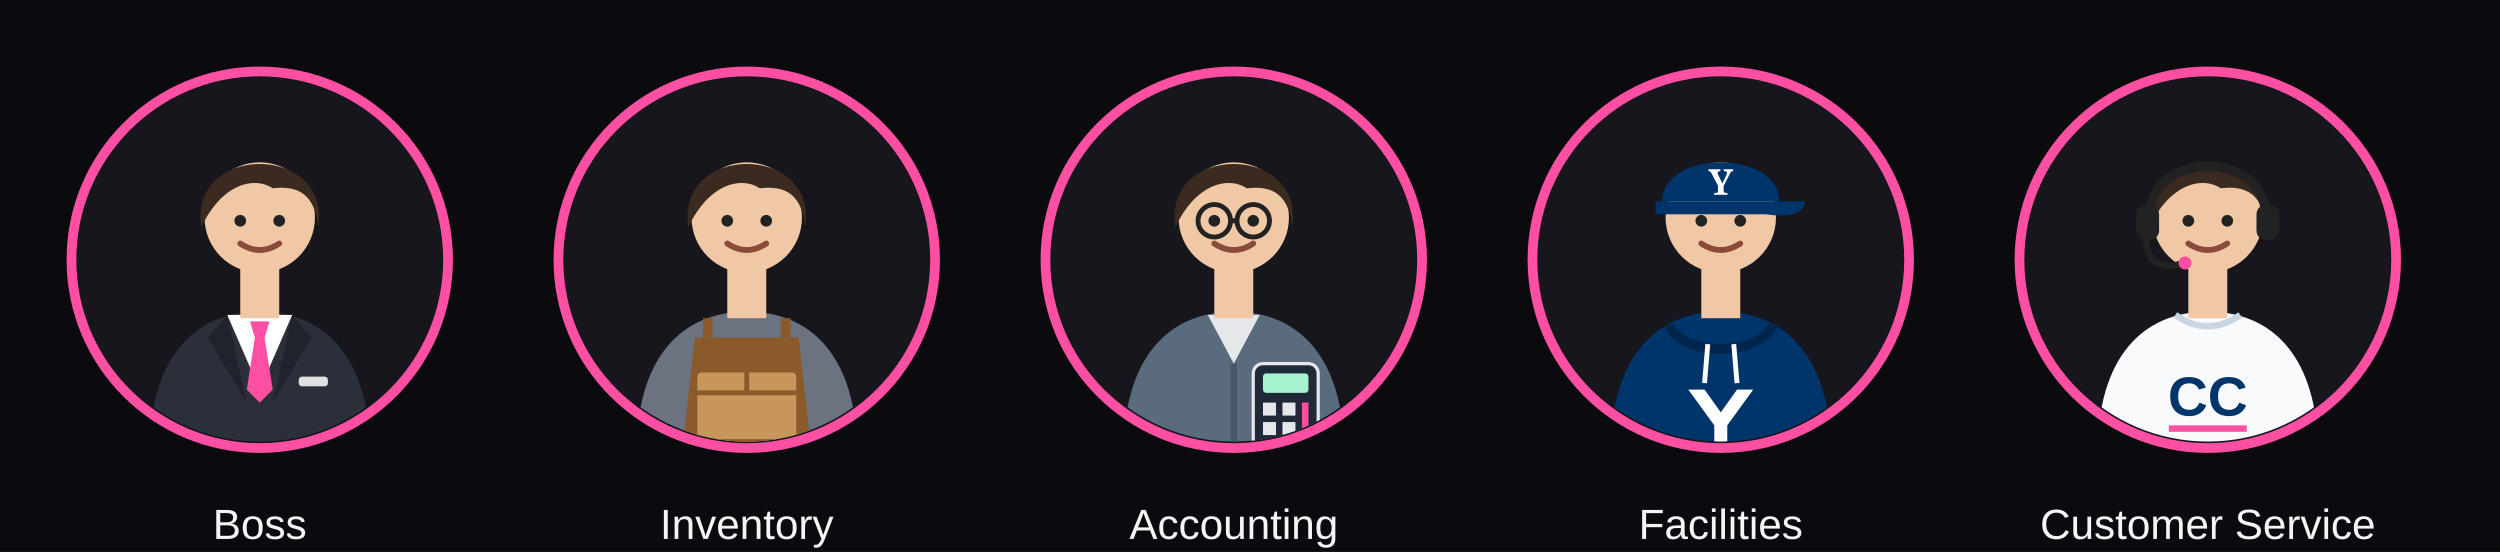
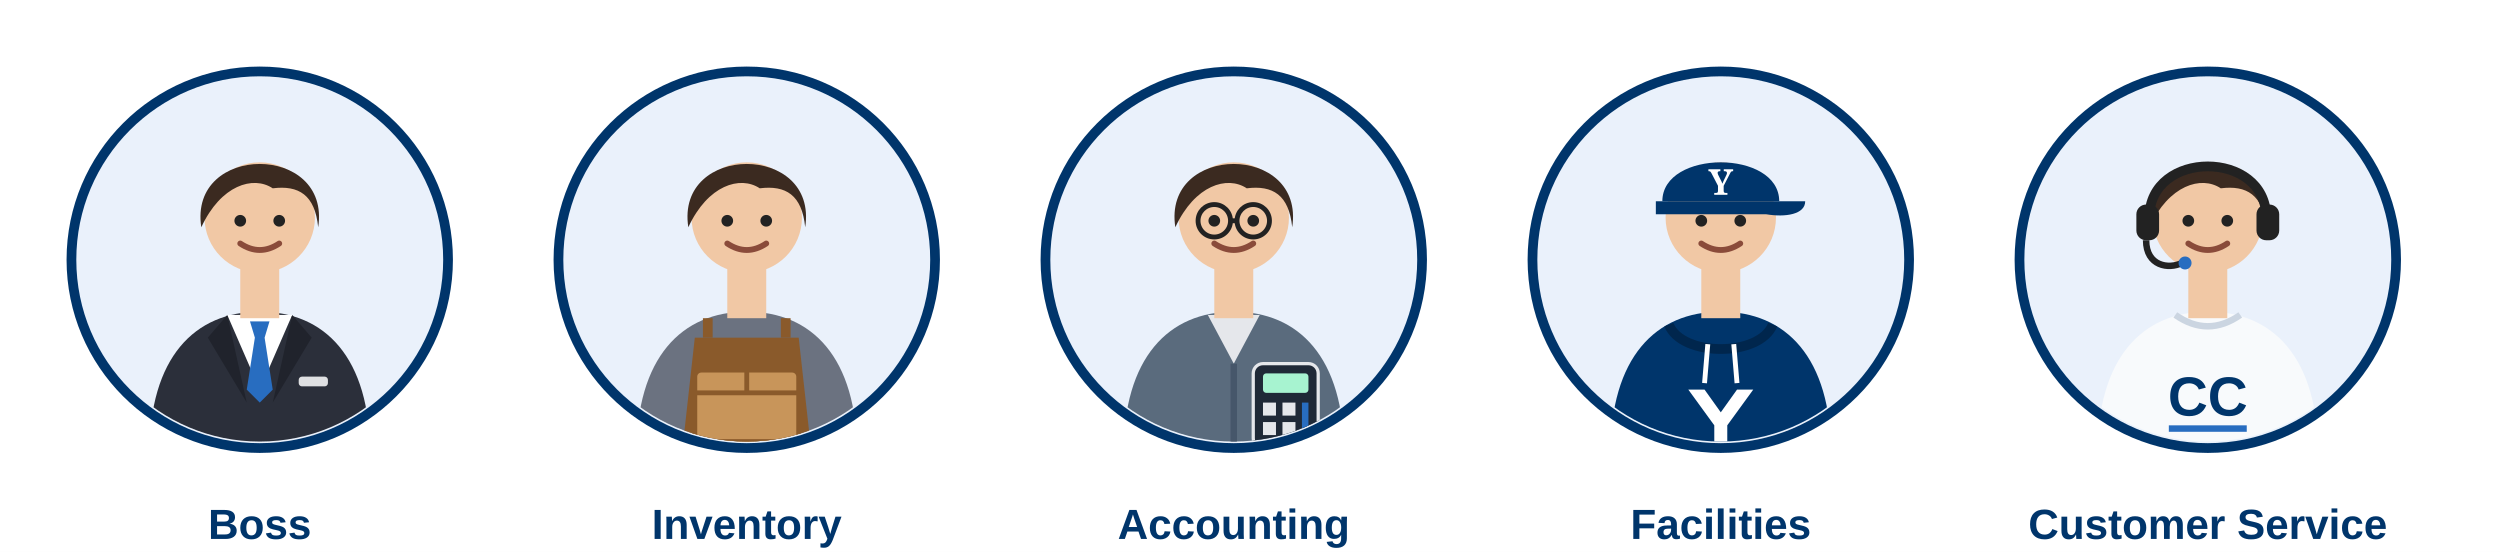
<svg xmlns="http://www.w3.org/2000/svg" viewBox="0 0 770 170" width="770" height="170">
-   <rect width="770" height="170" fill="#0b0b0f" />
+   <rect width="770" height="170" fill="#ffffff" />
  <g transform="translate(20,20)">
    <svg width="120" height="120" viewBox="0 0 120 120">
-       <circle cx="60" cy="60" r="58" fill="#16161c" stroke="#ff4fa3" stroke-width="3" />
+       <circle cx="60" cy="60" r="58" fill="#eaf1fb" stroke="#00356b" stroke-width="3" />
      <clipPath id="c0">
        <circle cx="60" cy="60" r="56" />
      </clipPath>
      <g clip-path="url(#c0)">
        <path d="M26,120 C26,90 40,76 60,76 C80,76 94,90 94,120 Z" fill="#2b2f3a" />
        <path d="M50,77 L60,100 L70,77 Z" fill="#ffffff" />
-         <path d="M57,79 L63,79 L61.5,84 L64,100 L60,104 L56,100 L58.5,84 Z" fill="#ff4fa3" />
+         <path d="M57,79 L63,79 L61.5,84 L64,100 L60,104 L56,100 L58.5,84 Z" fill="#286dc0" />
        <path d="M50,77 L44,84 L56,104 Z M70,77 L76,84 L64,104 Z" fill="#20232c" />
        <rect x="72" y="96" width="9" height="3" rx="1" fill="#ffffff" opacity=".85" />
        <rect x="54" y="60" width="12" height="18" fill="#f1c8a5" />
        <circle cx="60" cy="47" r="17" fill="#f1c8a5" />
        <path d="M42,50 C38,24 82,24 78,50 C77,40 72,37 64,38 C58,34 48,37 42,50 Z" fill="#3b2a20" />
        <circle cx="54" cy="48" r="1.8" fill="#222" />
        <circle cx="66" cy="48" r="1.8" fill="#222" />
        <path d="M54,55 Q60,59 66,55" stroke="#8a4b3a" stroke-width="1.8" fill="none" stroke-linecap="round" />
      </g>
    </svg>
-     <text x="60" y="146" font-family="Arial, Helvetica, sans-serif" font-size="13" fill="#f5f5f7" text-anchor="middle">Boss</text>
+     <text x="60" y="146" font-family="Arial, Helvetica, sans-serif" font-size="13" font-weight="600" fill="#00356b" text-anchor="middle">Boss</text>
  </g>
  <g transform="translate(170,20)">
    <svg width="120" height="120" viewBox="0 0 120 120">
-       <circle cx="60" cy="60" r="58" fill="#16161c" stroke="#ff4fa3" stroke-width="3" />
+       <circle cx="60" cy="60" r="58" fill="#eaf1fb" stroke="#00356b" stroke-width="3" />
      <clipPath id="c1">
        <circle cx="60" cy="60" r="56" />
      </clipPath>
      <g clip-path="url(#c1)">
        <path d="M26,120 C26,90 40,76 60,76 C80,76 94,90 94,120 Z" fill="#6b7280" />
        <path d="M44,84 L76,84 L80,120 L40,120 Z" fill="#8a5a2b" />
        <path d="M48,84 L48,78 M72,84 L72,78" stroke="#8a5a2b" stroke-width="3" />
        <rect x="44" y="94" width="32" height="22" rx="2" fill="#c8955a" stroke="#8a5a2b" stroke-width="1.5" />
        <path d="M44,101 L76,101 M60,94 L60,101" stroke="#8a5a2b" stroke-width="1.5" />
        <rect x="54" y="60" width="12" height="18" fill="#f1c8a5" />
        <circle cx="60" cy="47" r="17" fill="#f1c8a5" />
        <path d="M42,50 C38,24 82,24 78,50 C77,40 72,37 64,38 C58,34 48,37 42,50 Z" fill="#3b2a20" />
        <circle cx="54" cy="48" r="1.8" fill="#222" />
        <circle cx="66" cy="48" r="1.8" fill="#222" />
        <path d="M54,55 Q60,59 66,55" stroke="#8a4b3a" stroke-width="1.8" fill="none" stroke-linecap="round" />
      </g>
    </svg>
-     <text x="60" y="146" font-family="Arial, Helvetica, sans-serif" font-size="13" fill="#f5f5f7" text-anchor="middle">Inventory</text>
+     <text x="60" y="146" font-family="Arial, Helvetica, sans-serif" font-size="13" font-weight="600" fill="#00356b" text-anchor="middle">Inventory</text>
  </g>
  <g transform="translate(320,20)">
    <svg width="120" height="120" viewBox="0 0 120 120">
-       <circle cx="60" cy="60" r="58" fill="#16161c" stroke="#ff4fa3" stroke-width="3" />
+       <circle cx="60" cy="60" r="58" fill="#eaf1fb" stroke="#00356b" stroke-width="3" />
      <clipPath id="c2">
        <circle cx="60" cy="60" r="56" />
      </clipPath>
      <g clip-path="url(#c2)">
        <path d="M26,120 C26,90 40,76 60,76 C80,76 94,90 94,120 Z" fill="#5a6b7d" />
        <path d="M52,77 L60,92 L68,77 Z" fill="#e5e7eb" />
        <path d="M60,92 L60,120" stroke="#46566a" stroke-width="2" />
        <rect x="66" y="92" width="20" height="26" rx="3" fill="#1f2937" stroke="#e5e7eb" stroke-width="1" />
        <rect x="69" y="95" width="14" height="6" rx="1" fill="#a7f3d0" />
        <g fill="#e5e7eb">
          <rect x="69" y="104" width="4" height="4" />
          <rect x="75" y="104" width="4" height="4" />
          <rect x="69" y="110" width="4" height="4" />
          <rect x="75" y="110" width="4" height="4" />
        </g>
-         <rect x="81" y="104" width="2" height="10" fill="#ff4fa3" />
+         <rect x="81" y="104" width="2" height="10" fill="#286dc0" />
        <rect x="54" y="60" width="12" height="18" fill="#f1c8a5" />
        <circle cx="60" cy="47" r="17" fill="#f1c8a5" />
        <path d="M42,50 C38,24 82,24 78,50 C77,40 72,37 64,38 C58,34 48,37 42,50 Z" fill="#3b2a20" />
        <circle cx="54" cy="48" r="1.8" fill="#222" />
        <circle cx="66" cy="48" r="1.8" fill="#222" />
        <path d="M54,55 Q60,59 66,55" stroke="#8a4b3a" stroke-width="1.8" fill="none" stroke-linecap="round" />
        <circle cx="54" cy="48" r="5" fill="none" stroke="#222" stroke-width="1.5" />
        <circle cx="66" cy="48" r="5" fill="none" stroke="#222" stroke-width="1.5" />
        <path d="M59,48 L61,48" stroke="#222" stroke-width="1.5" />
      </g>
    </svg>
-     <text x="60" y="146" font-family="Arial, Helvetica, sans-serif" font-size="13" fill="#f5f5f7" text-anchor="middle">Accounting</text>
+     <text x="60" y="146" font-family="Arial, Helvetica, sans-serif" font-size="13" font-weight="600" fill="#00356b" text-anchor="middle">Accounting</text>
  </g>
  <g transform="translate(470,20)">
    <svg width="120" height="120" viewBox="0 0 120 120">
-       <circle cx="60" cy="60" r="58" fill="#16161c" stroke="#ff4fa3" stroke-width="3" />
+       <circle cx="60" cy="60" r="58" fill="#eaf1fb" stroke="#00356b" stroke-width="3" />
      <clipPath id="c3">
        <circle cx="60" cy="60" r="56" />
      </clipPath>
      <g clip-path="url(#c3)">
        <path d="M26,120 C26,90 40,76 60,76 C80,76 94,90 94,120 Z" fill="#00356b" />
        <path d="M44,80 C48,90 72,90 76,80" stroke="#00264d" stroke-width="3" fill="none" />
        <path d="M56,86 L55,98 M64,86 L65,98" stroke="#ffffff" stroke-width="1.5" />
        <polygon points="50,100 55,100 60,107 65,100 70,100 62,111 62,118 58,118 58,111" fill="#ffffff" />
        <rect x="54" y="60" width="12" height="18" fill="#f1c8a5" />
        <circle cx="60" cy="47" r="17" fill="#f1c8a5" />
        <circle cx="54" cy="48" r="1.8" fill="#222" />
        <circle cx="66" cy="48" r="1.8" fill="#222" />
        <path d="M54,55 Q60,59 66,55" stroke="#8a4b3a" stroke-width="1.8" fill="none" stroke-linecap="round" />
        <path d="M42,42 C42,26 78,26 78,42 Z" fill="#00356b" />
        <path d="M40,42 L86,42 C86,46 80,47 74,46 L40,46 Z" fill="#00356b" />
        <text x="60" y="40" font-family="Georgia, serif" font-size="11" font-weight="700" fill="#ffffff" text-anchor="middle">Y</text>
      </g>
    </svg>
-     <text x="60" y="146" font-family="Arial, Helvetica, sans-serif" font-size="13" fill="#f5f5f7" text-anchor="middle">Facilities</text>
+     <text x="60" y="146" font-family="Arial, Helvetica, sans-serif" font-size="13" font-weight="600" fill="#00356b" text-anchor="middle">Facilities</text>
  </g>
  <g transform="translate(620,20)">
    <svg width="120" height="120" viewBox="0 0 120 120">
-       <circle cx="60" cy="60" r="58" fill="#16161c" stroke="#ff4fa3" stroke-width="3" />
+       <circle cx="60" cy="60" r="58" fill="#eaf1fb" stroke="#00356b" stroke-width="3" />
      <clipPath id="c4">
        <circle cx="60" cy="60" r="56" />
      </clipPath>
      <g clip-path="url(#c4)">
        <path d="M26,120 C26,90 40,76 60,76 C80,76 94,90 94,120 Z" fill="#f8fafc" />
        <path d="M50,77 Q60,84 70,77" stroke="#cbd5e1" stroke-width="2" fill="none" />
        <text x="60" y="108" font-family="Arial, Helvetica, sans-serif" font-size="17" font-weight="800" fill="#00356b" text-anchor="middle">CC</text>
-         <path d="M48,112 L72,112" stroke="#ff4fa3" stroke-width="2" />
+         <path d="M48,112 L72,112" stroke="#286dc0" stroke-width="2" />
        <rect x="54" y="60" width="12" height="18" fill="#f1c8a5" />
        <circle cx="60" cy="47" r="17" fill="#f1c8a5" />
        <path d="M42,50 C38,24 82,24 78,50 C77,40 72,37 64,38 C58,34 48,37 42,50 Z" fill="#3b2a20" />
        <circle cx="54" cy="48" r="1.8" fill="#222" />
        <circle cx="66" cy="48" r="1.8" fill="#222" />
        <path d="M54,55 Q60,59 66,55" stroke="#8a4b3a" stroke-width="1.8" fill="none" stroke-linecap="round" />
        <path d="M42,47 C42,26 78,26 78,47" stroke="#222" stroke-width="3" fill="none" />
        <rect x="38" y="43" width="7" height="11" rx="3" fill="#222" />
        <rect x="75" y="43" width="7" height="11" rx="3" fill="#222" />
        <path d="M41,54 C41,62 48,63 52,61" stroke="#222" stroke-width="2" fill="none" />
-         <circle cx="53" cy="61" r="2" fill="#ff4fa3" />
+         <circle cx="53" cy="61" r="2" fill="#286dc0" />
      </g>
    </svg>
-     <text x="60" y="146" font-family="Arial, Helvetica, sans-serif" font-size="13" fill="#f5f5f7" text-anchor="middle">Customer Service</text>
+     <text x="60" y="146" font-family="Arial, Helvetica, sans-serif" font-size="13" font-weight="600" fill="#00356b" text-anchor="middle">Customer Service</text>
  </g>
</svg>
